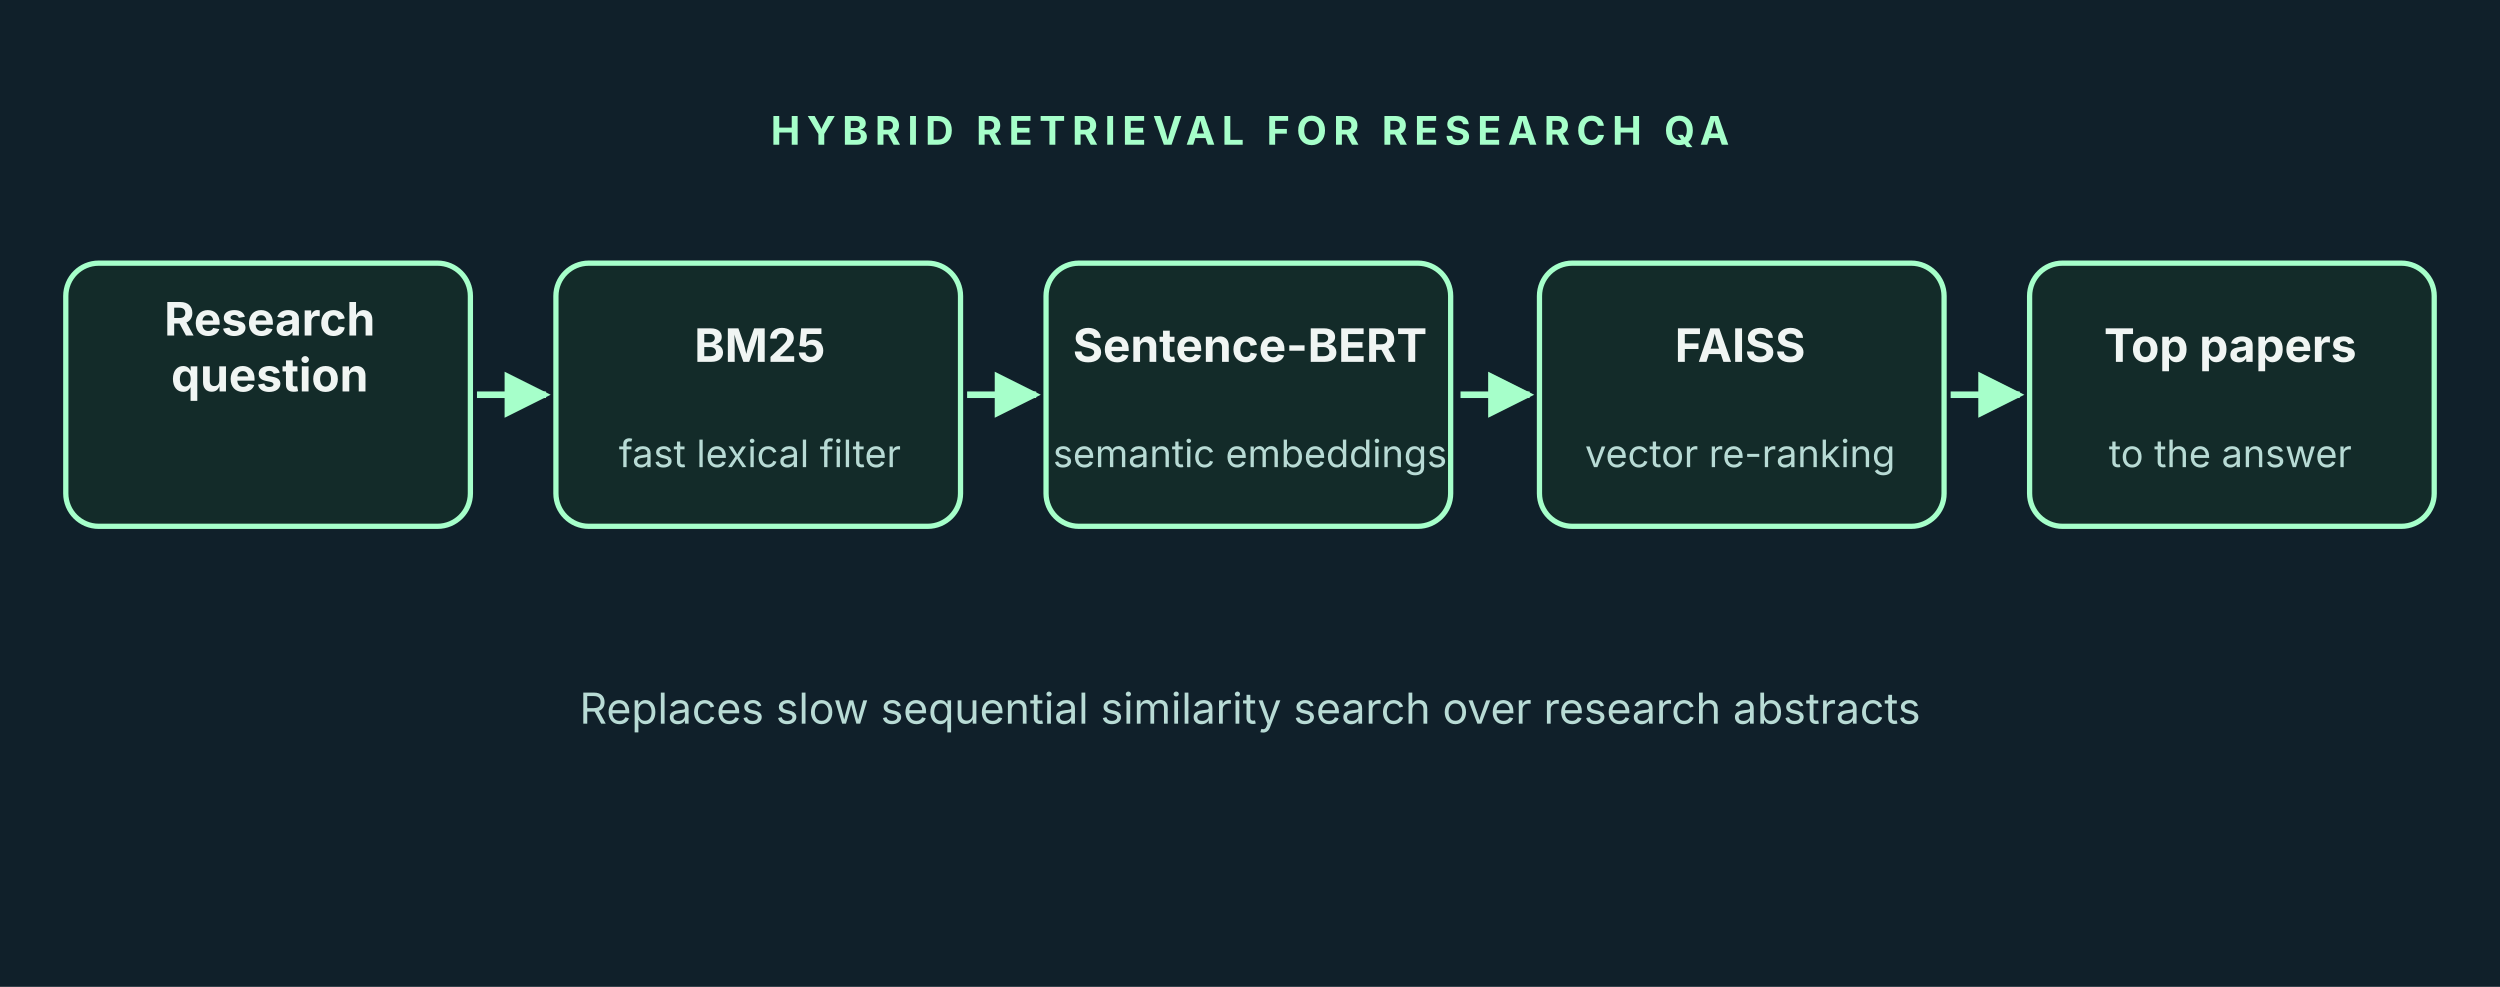
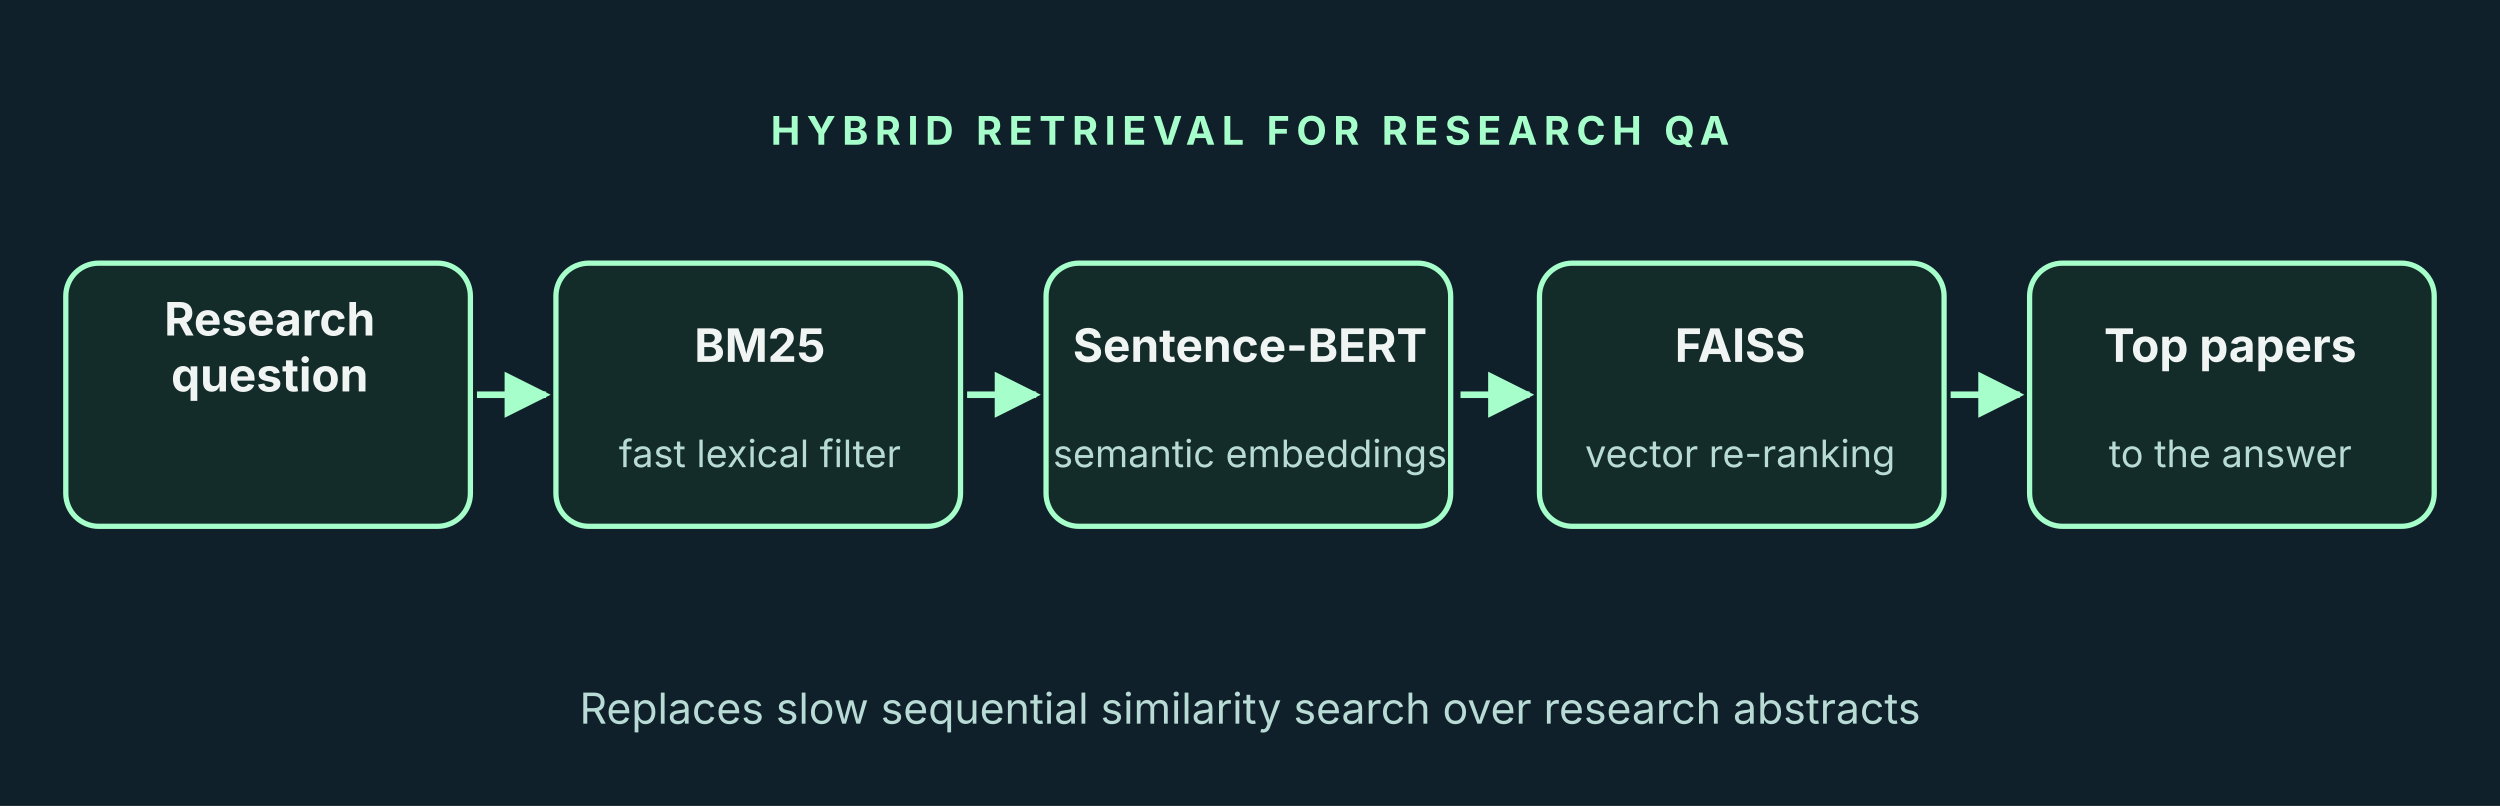
- <svg xmlns="http://www.w3.org/2000/svg" width="760" height="300" viewBox="0 0 760 300" role="img" aria-labelledby="t d">
-   <rect width="760" height="300" fill="#10202a" />
+ <svg xmlns="http://www.w3.org/2000/svg" width="760" height="245" viewBox="0 0 760 245" role="img" aria-labelledby="t d">
+   <rect width="760" height="245" fill="#10202a" />
  <defs>
    <marker id="a" viewBox="0 0 10 10" refX="9" refY="5" markerWidth="7" markerHeight="7" orient="auto">
      <path d="M0 0L10 5L0 10z" fill="#a6ffca" />
    </marker>
  </defs>
  <g font-family="Inter,system-ui,Arial,sans-serif" text-anchor="middle">
    <text x="380" y="44" fill="#a6ffca" font-size="12" letter-spacing="2" font-weight="700">HYBRID RETRIEVAL FOR RESEARCH QA</text>
    <rect x="20" y="80" width="123" height="80" rx="10" fill="#132b29" stroke="#a6ffca" stroke-width="1.6" />
    <text x="82" y="102" fill="#f0f5f3" font-size="14" font-weight="700">Research</text>
    <text x="82" y="119" fill="#f0f5f3" font-size="14" font-weight="700">question</text>
    <path d="M145 120.0H166" stroke="#a6ffca" stroke-width="2" marker-end="url(#a)" />
    <rect x="169" y="80" width="123" height="80" rx="10" fill="#132b29" stroke="#a6ffca" stroke-width="1.6" />
    <text x="231" y="110" fill="#f0f5f3" font-size="14" font-weight="700">BM25</text>
    <text x="231" y="142" fill="#b8dbd5" font-size="11.5">fast lexical filter</text>
    <path d="M294 120.0H315" stroke="#a6ffca" stroke-width="2" marker-end="url(#a)" />
    <rect x="318" y="80" width="123" height="80" rx="10" fill="#132b29" stroke="#a6ffca" stroke-width="1.6" />
    <text x="380" y="110" fill="#f0f5f3" font-size="14" font-weight="700">Sentence-BERT</text>
    <text x="380" y="142" fill="#b8dbd5" font-size="11.5">semantic embeddings</text>
    <path d="M444 120.0H465" stroke="#a6ffca" stroke-width="2" marker-end="url(#a)" />
    <rect x="468" y="80" width="123" height="80" rx="10" fill="#132b29" stroke="#a6ffca" stroke-width="1.6" />
    <text x="529" y="110" fill="#f0f5f3" font-size="14" font-weight="700">FAISS</text>
    <text x="529" y="142" fill="#b8dbd5" font-size="11.5">vector re-ranking</text>
    <path d="M593 120.0H614" stroke="#a6ffca" stroke-width="2" marker-end="url(#a)" />
    <rect x="617" y="80" width="123" height="80" rx="10" fill="#132b29" stroke="#a6ffca" stroke-width="1.6" />
    <text x="678" y="110" fill="#f0f5f3" font-size="14" font-weight="700">Top papers</text>
    <text x="678" y="142" fill="#b8dbd5" font-size="11.5">to the answer</text>
    <text x="380" y="220" fill="#b8dbd5" font-size="13">Replaces slow sequential similarity search over research abstracts</text>
  </g>
</svg>
